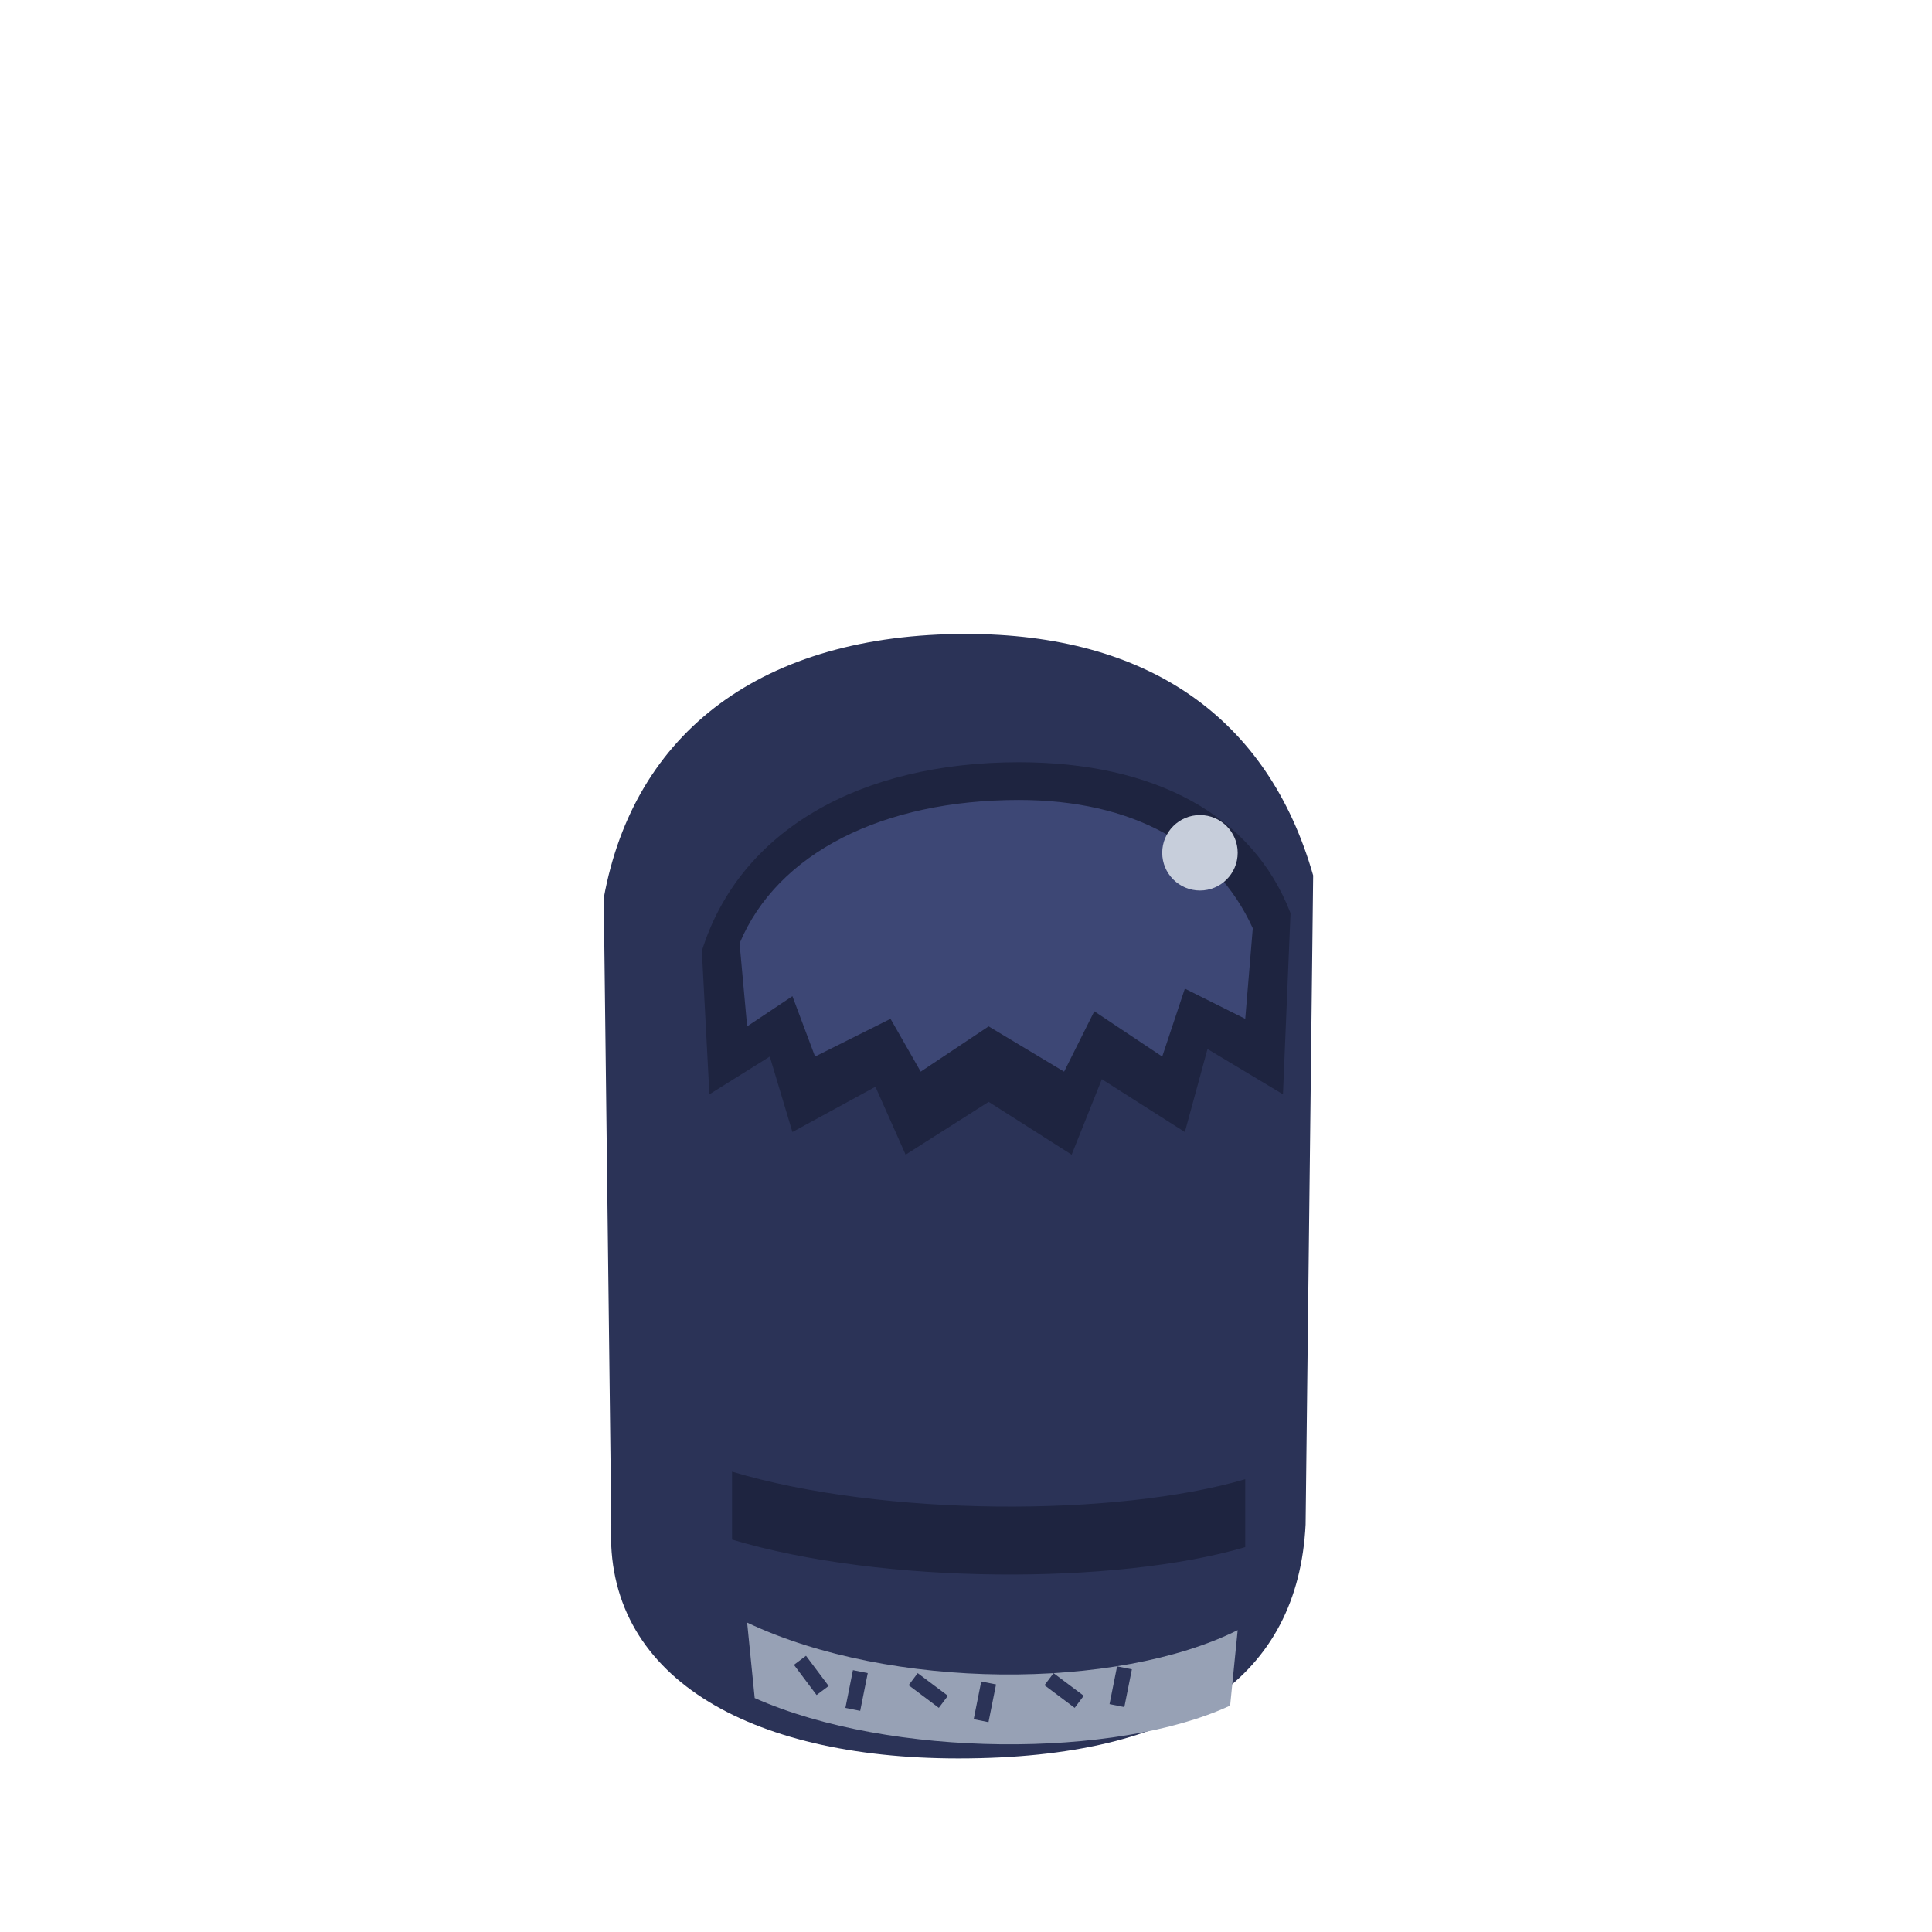
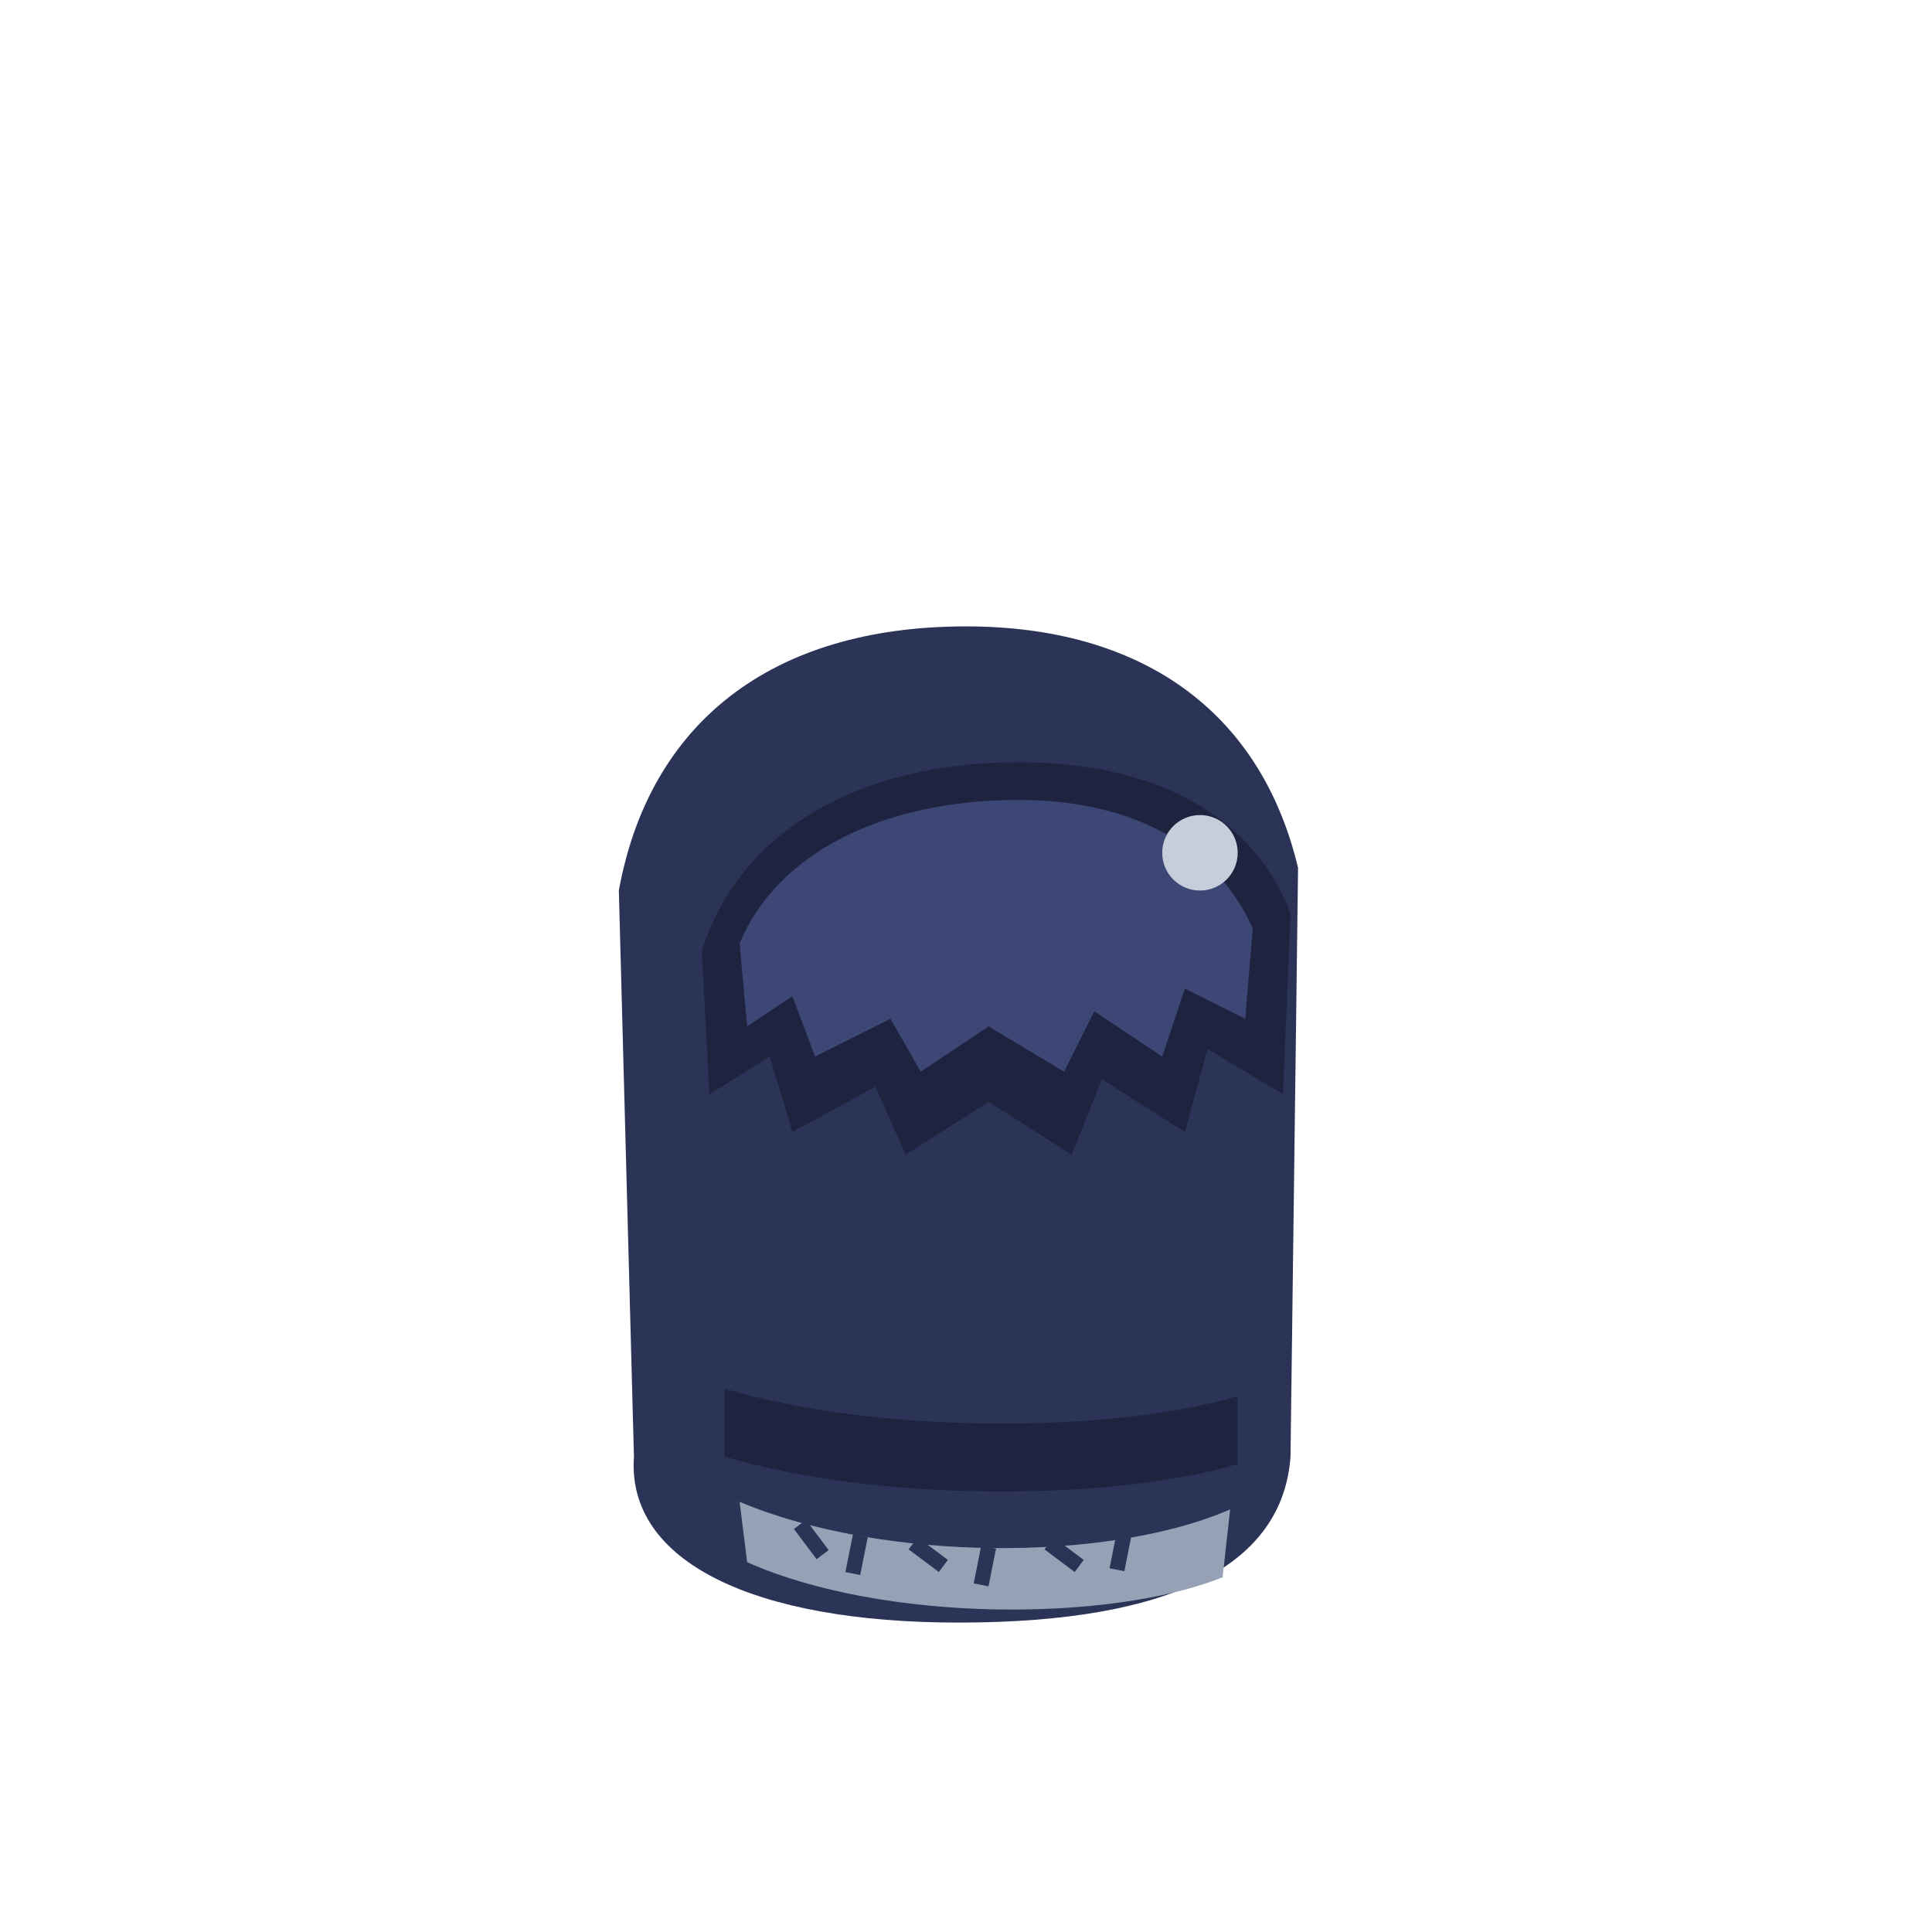
<svg xmlns="http://www.w3.org/2000/svg" viewBox="0 0 512 512" width="512" height="512">
-   <path d="M160 238 C168 194 202 168 256 168 C304 168 336 190 348 232 L346 404 C344 444 314 466 254 466 C198 466 160 444 162 404 Z" fill="#2B3357" />
+   <path d="M164 236 C172 192 204 166 256 166 C302 166 334 188 344 230 L342 386 C340 414 312 430 254 430 C200 430 166 414 168 386 Z" fill="#2B3357" />
  <path d="M186 252 C196 220 228 202 270 202 C306 202 332 216 342 242 L340 290 L320 278 L314 300 L292 286 L284 306 L262 292 L240 306 L232 288 L210 300 L204 280 L188 290 Z" fill="#1E2440" />
  <path d="M196 250 C206 226 234 212 270 212 C300 212 322 224 332 246 L330 270 L314 262 L308 280 L290 268 L282 284 L262 272 L244 284 L236 270 L216 280 L210 264 L198 272 Z" fill="#3D4775" />
  <circle cx="318" cy="226" r="10" fill="#C7CEDB" />
-   <path d="M194 390 C234 402 296 402 330 392 L330 410 C296 420 234 420 194 408 Z" fill="#1E2440" />
-   <path d="M198 430 C236 448 296 448 328 432 L326 452 C296 466 236 466 200 450 Z" fill="#97A1B5" />
-   <path d="M212 440 L218 448 M228 443 L226 453 M242 445 L250 451 M262 446 L260 456 M278 445 L286 451 M298 442 L296 452" stroke="#2B3357" stroke-width="4" fill="none" />
+   <path d="M192 368 C232 380 294 380 328 370 L328 388 C294 398 232 398 192 386 Z" fill="#1E2440" />
+   <path d="M196 398 C234 414 294 414 326 400 L324 418 C294 430 234 430 198 414 Z" fill="#97A1B5" />
+   <path d="M212 404 L218 412 M228 407 L226 417 M242 409 L250 415 M262 410 L260 420 M278 409 L286 415 M298 406 L296 416" stroke="#2B3357" stroke-width="4" fill="none" />
</svg>
